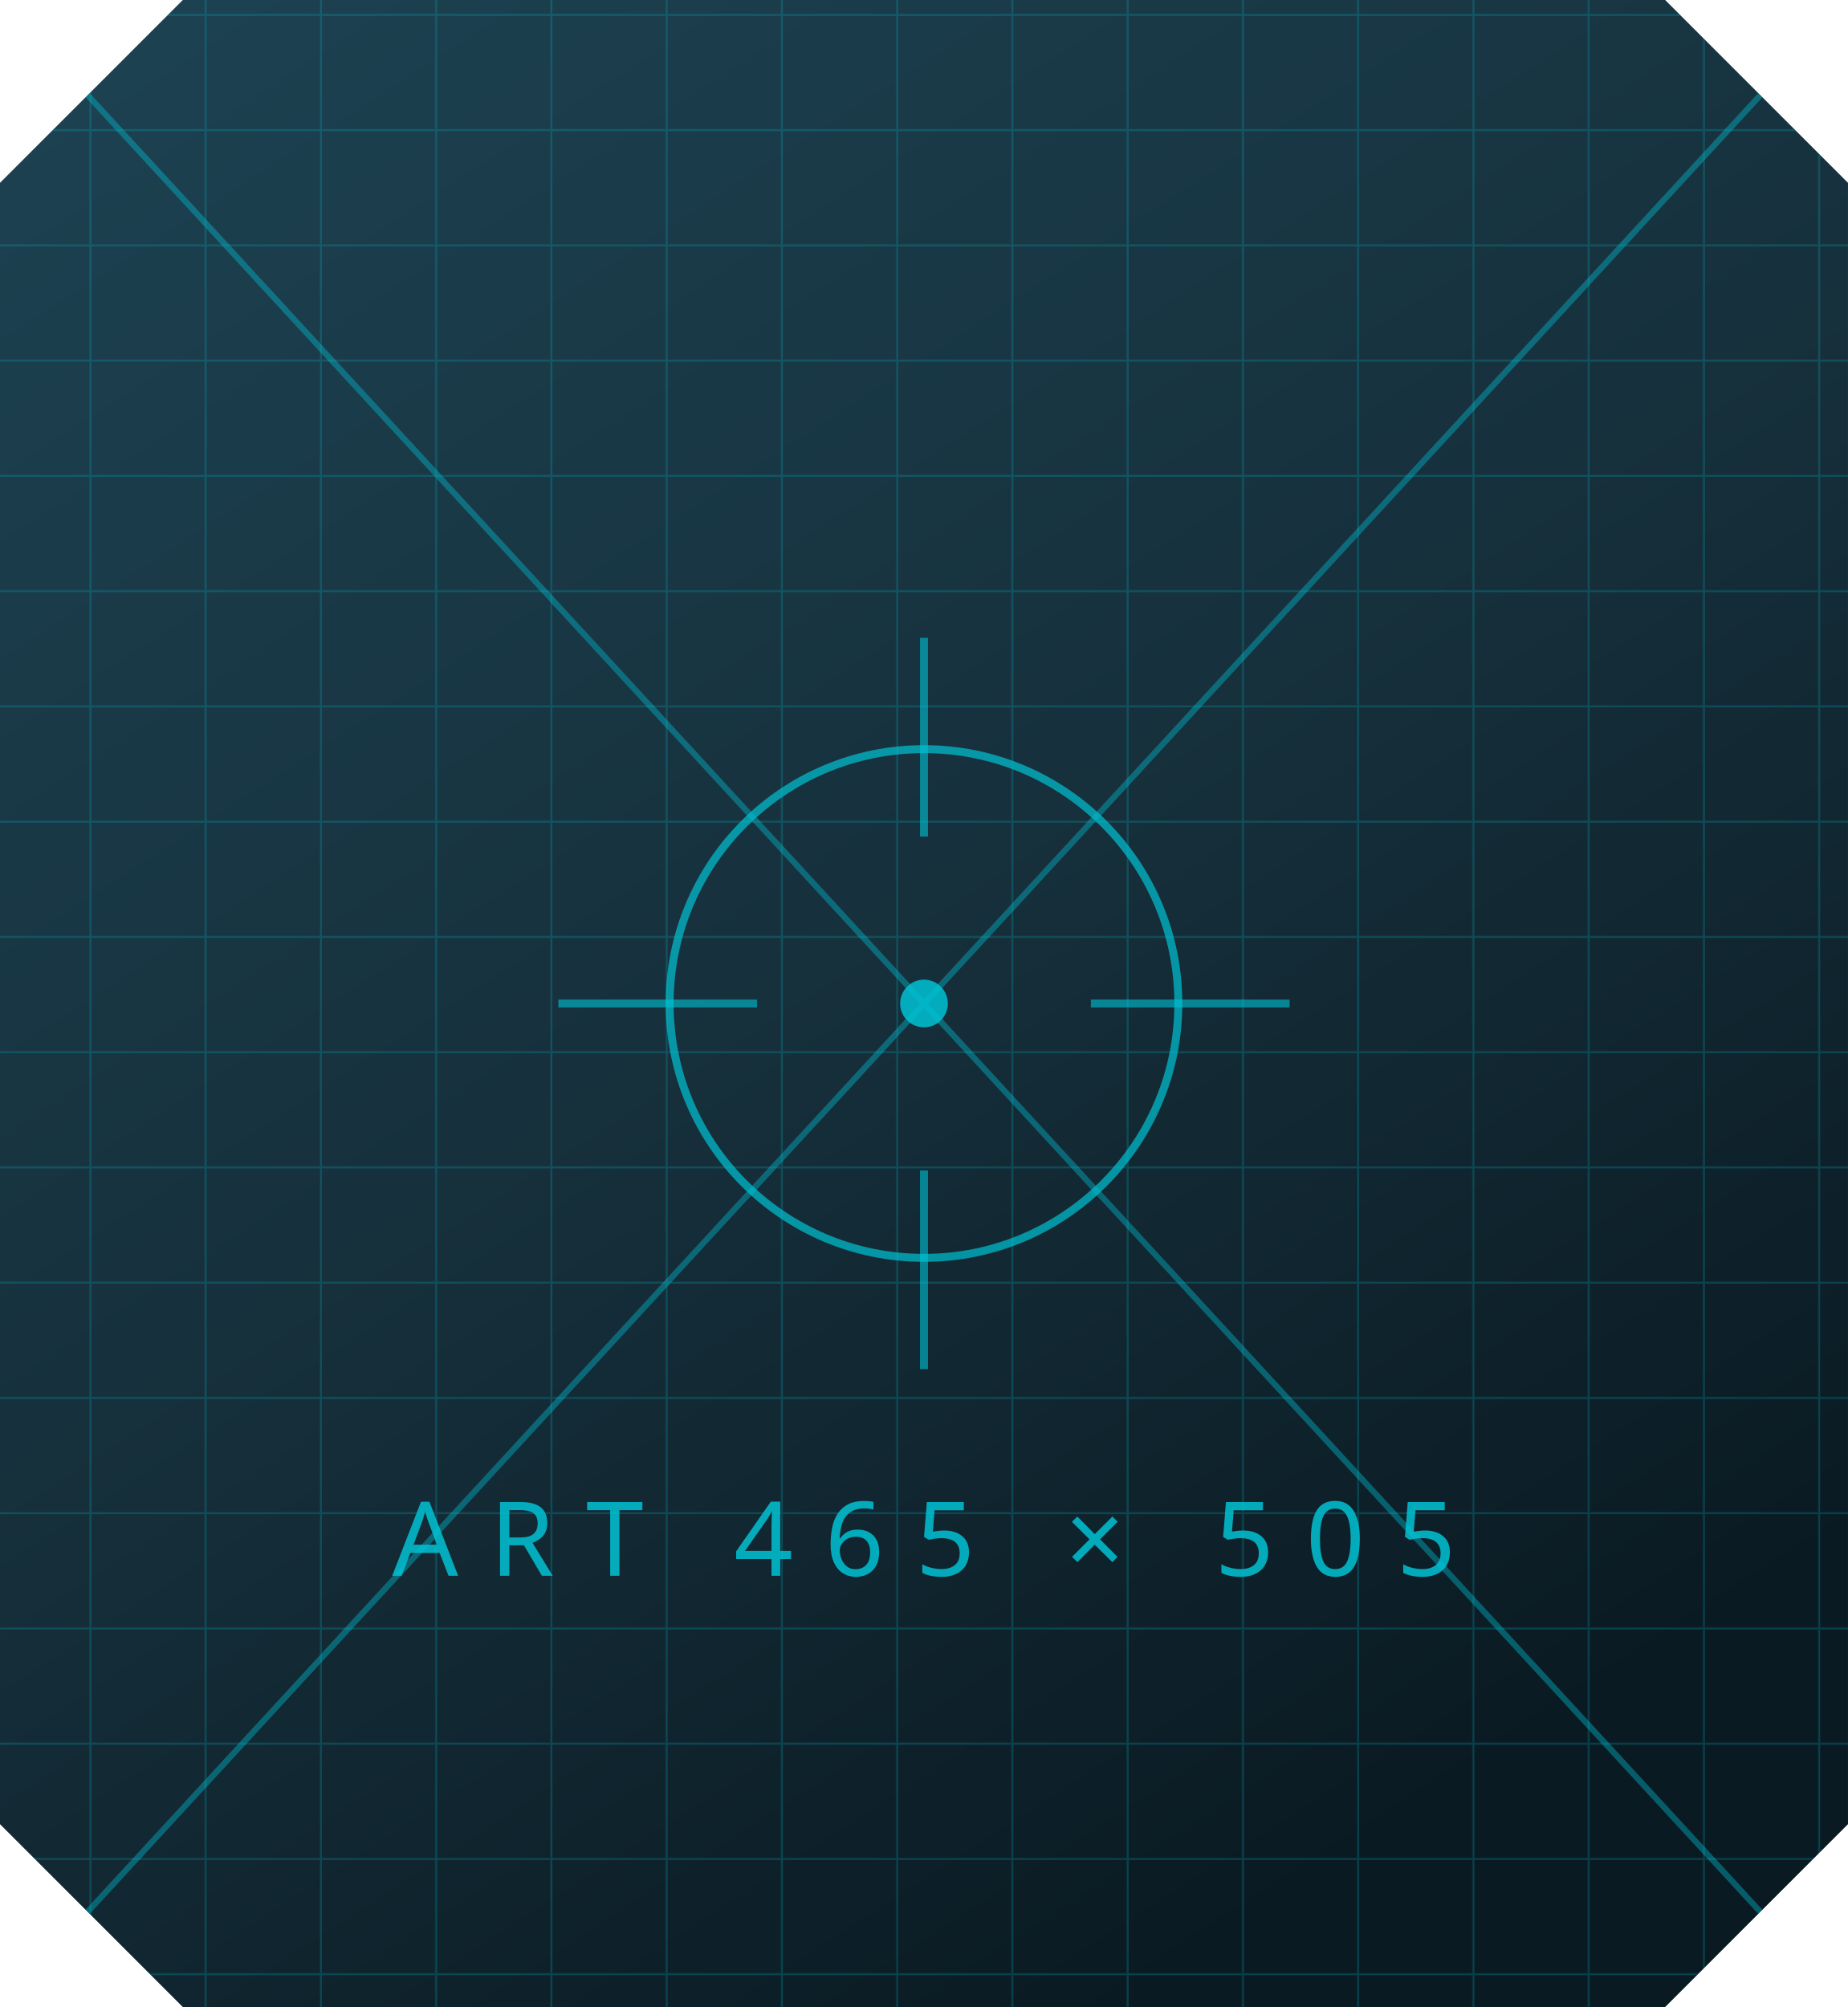
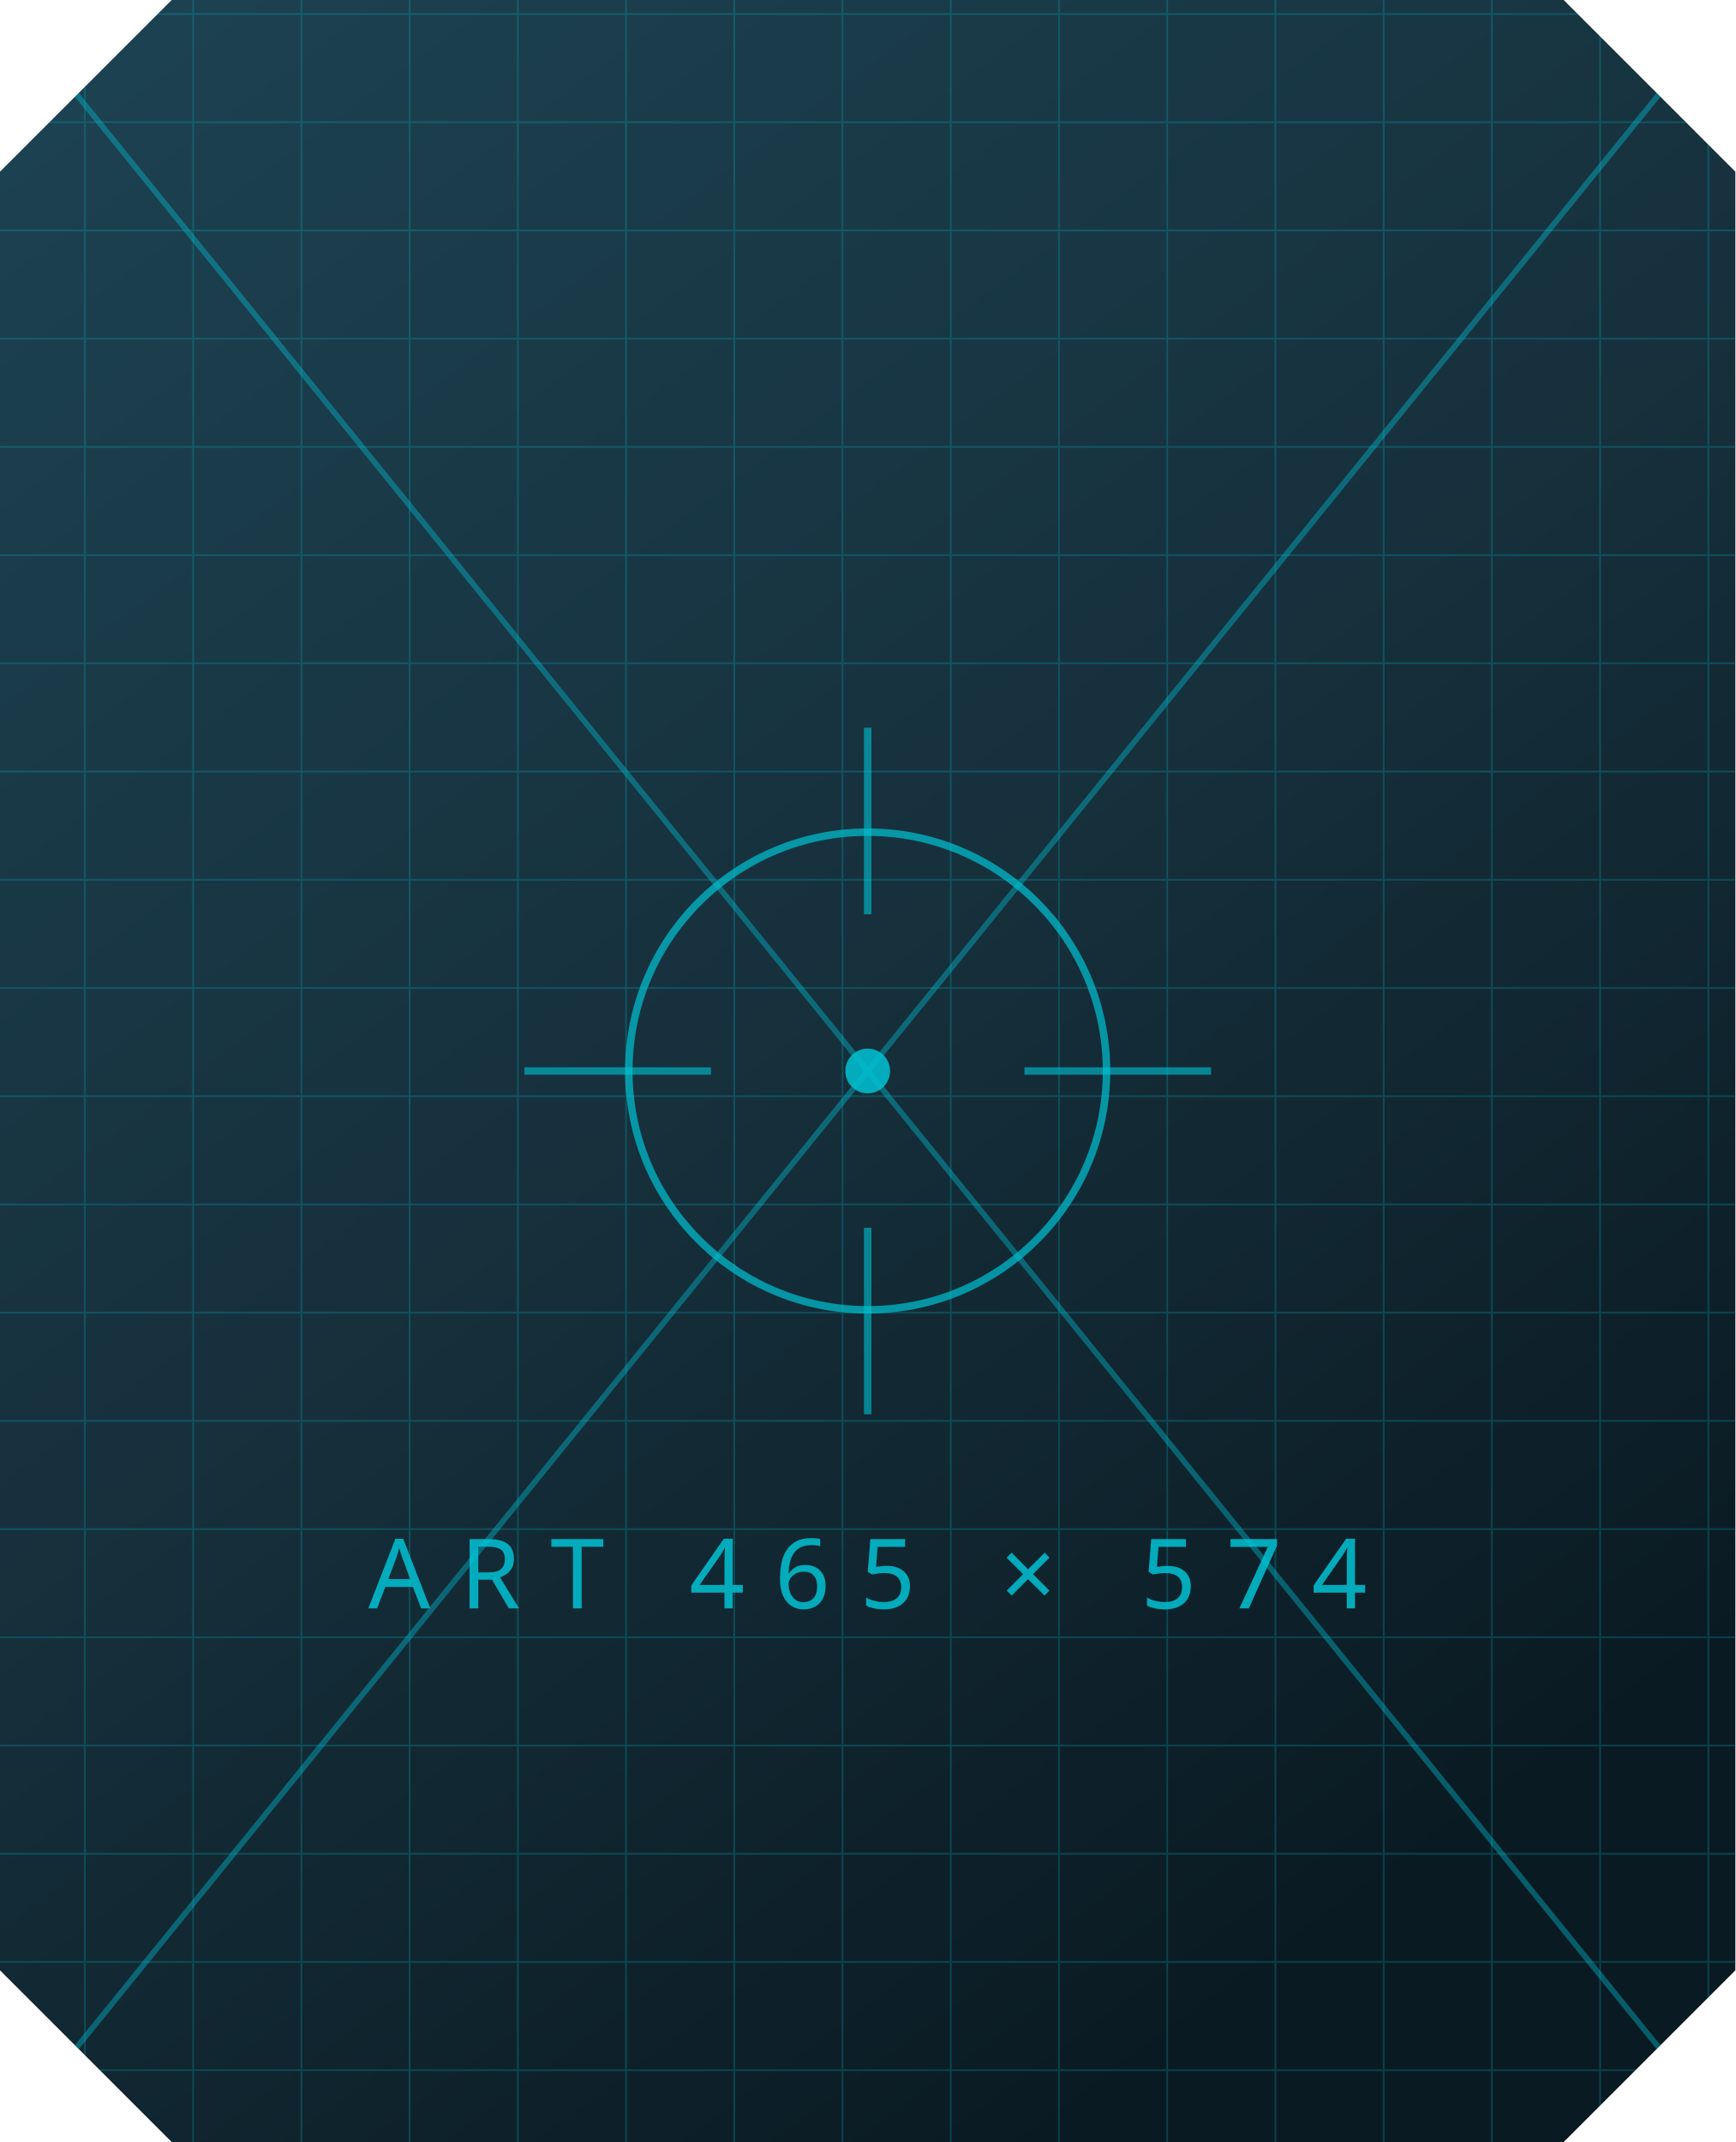
- <svg xmlns="http://www.w3.org/2000/svg" width="465" height="505" viewBox="180 228 465 505">
+ <svg xmlns="http://www.w3.org/2000/svg" width="465" height="574" viewBox="180 228 465 574">
  <defs>
    <linearGradient id="apBg" x1="0" y1="0" x2="0.6" y2="1">
      <stop offset="0" stop-color="#1d4353" />
      <stop offset="0.55" stop-color="#16303c" />
      <stop offset="1" stop-color="#0a1a22" />
    </linearGradient>
    <pattern id="apGrid" width="29" height="29" patternUnits="userSpaceOnUse">
      <path d="M29,0 V29 M0,29 H29" fill="none" stroke="#00c2d4" stroke-opacity="0.22" stroke-width="1" />
    </pattern>
    <clipPath id="apClip">
-       <path d="M180,274 L226,228 L599,228 L645,274 L645,687 L599,733 L226,733 L180,687 Z" />
+       <path d="M180,274 L226,228 L599,228 L645,274 L645,756 L599,802 L226,802 L180,756 Z" />
    </clipPath>
  </defs>
  <g clip-path="url(#apClip)">
-     <rect x="180" y="228" width="465" height="505" fill="url(#apBg)" />
-     <rect x="180" y="228" width="465" height="505" fill="url(#apGrid)" />
+     <rect x="180" y="228" width="465" height="574" fill="url(#apBg)" />
+     <rect x="180" y="228" width="465" height="574" fill="url(#apGrid)" />
    <g stroke="#00c2d4" stroke-opacity="0.4" stroke-width="1.5" fill="none">
-       <path d="M180,228 L645,733 M645,228 L180,733" />
+       <path d="M180,228 L645,802 M645,228 L180,802" />
    </g>
-     <circle cx="412.5" cy="480.5" r="64" fill="none" stroke="#00c2d4" stroke-opacity="0.7" stroke-width="2" />
-     <circle cx="412.5" cy="480.5" r="6" fill="#00c2d4" fill-opacity="0.85" />
-     <path d="M412.5,388.5 V438.5 M412.5,522.5 V572.5 M320.5,480.5 H370.5 M454.5,480.5 H504.5" stroke="#00c2d4" stroke-opacity="0.6" stroke-width="2" />
-     <text x="412.5" y="624.5" text-anchor="middle" font-family="'Chakra Petch','Barlow Condensed',system-ui,sans-serif" font-size="26" letter-spacing="8" fill="#00c2d4" fill-opacity="0.85">ART 465 × 505</text>
+     <circle cx="412.5" cy="515" r="64" fill="none" stroke="#00c2d4" stroke-opacity="0.7" stroke-width="2" />
+     <circle cx="412.5" cy="515" r="6" fill="#00c2d4" fill-opacity="0.85" />
+     <path d="M412.5,423 V473 M412.5,557 V607 M320.5,515 H370.5 M454.5,515 H504.5" stroke="#00c2d4" stroke-opacity="0.6" stroke-width="2" />
+     <text x="412.5" y="659" text-anchor="middle" font-family="'Chakra Petch','Barlow Condensed',system-ui,sans-serif" font-size="26" letter-spacing="8" fill="#00c2d4" fill-opacity="0.85">ART 465 × 574</text>
  </g>
</svg>
